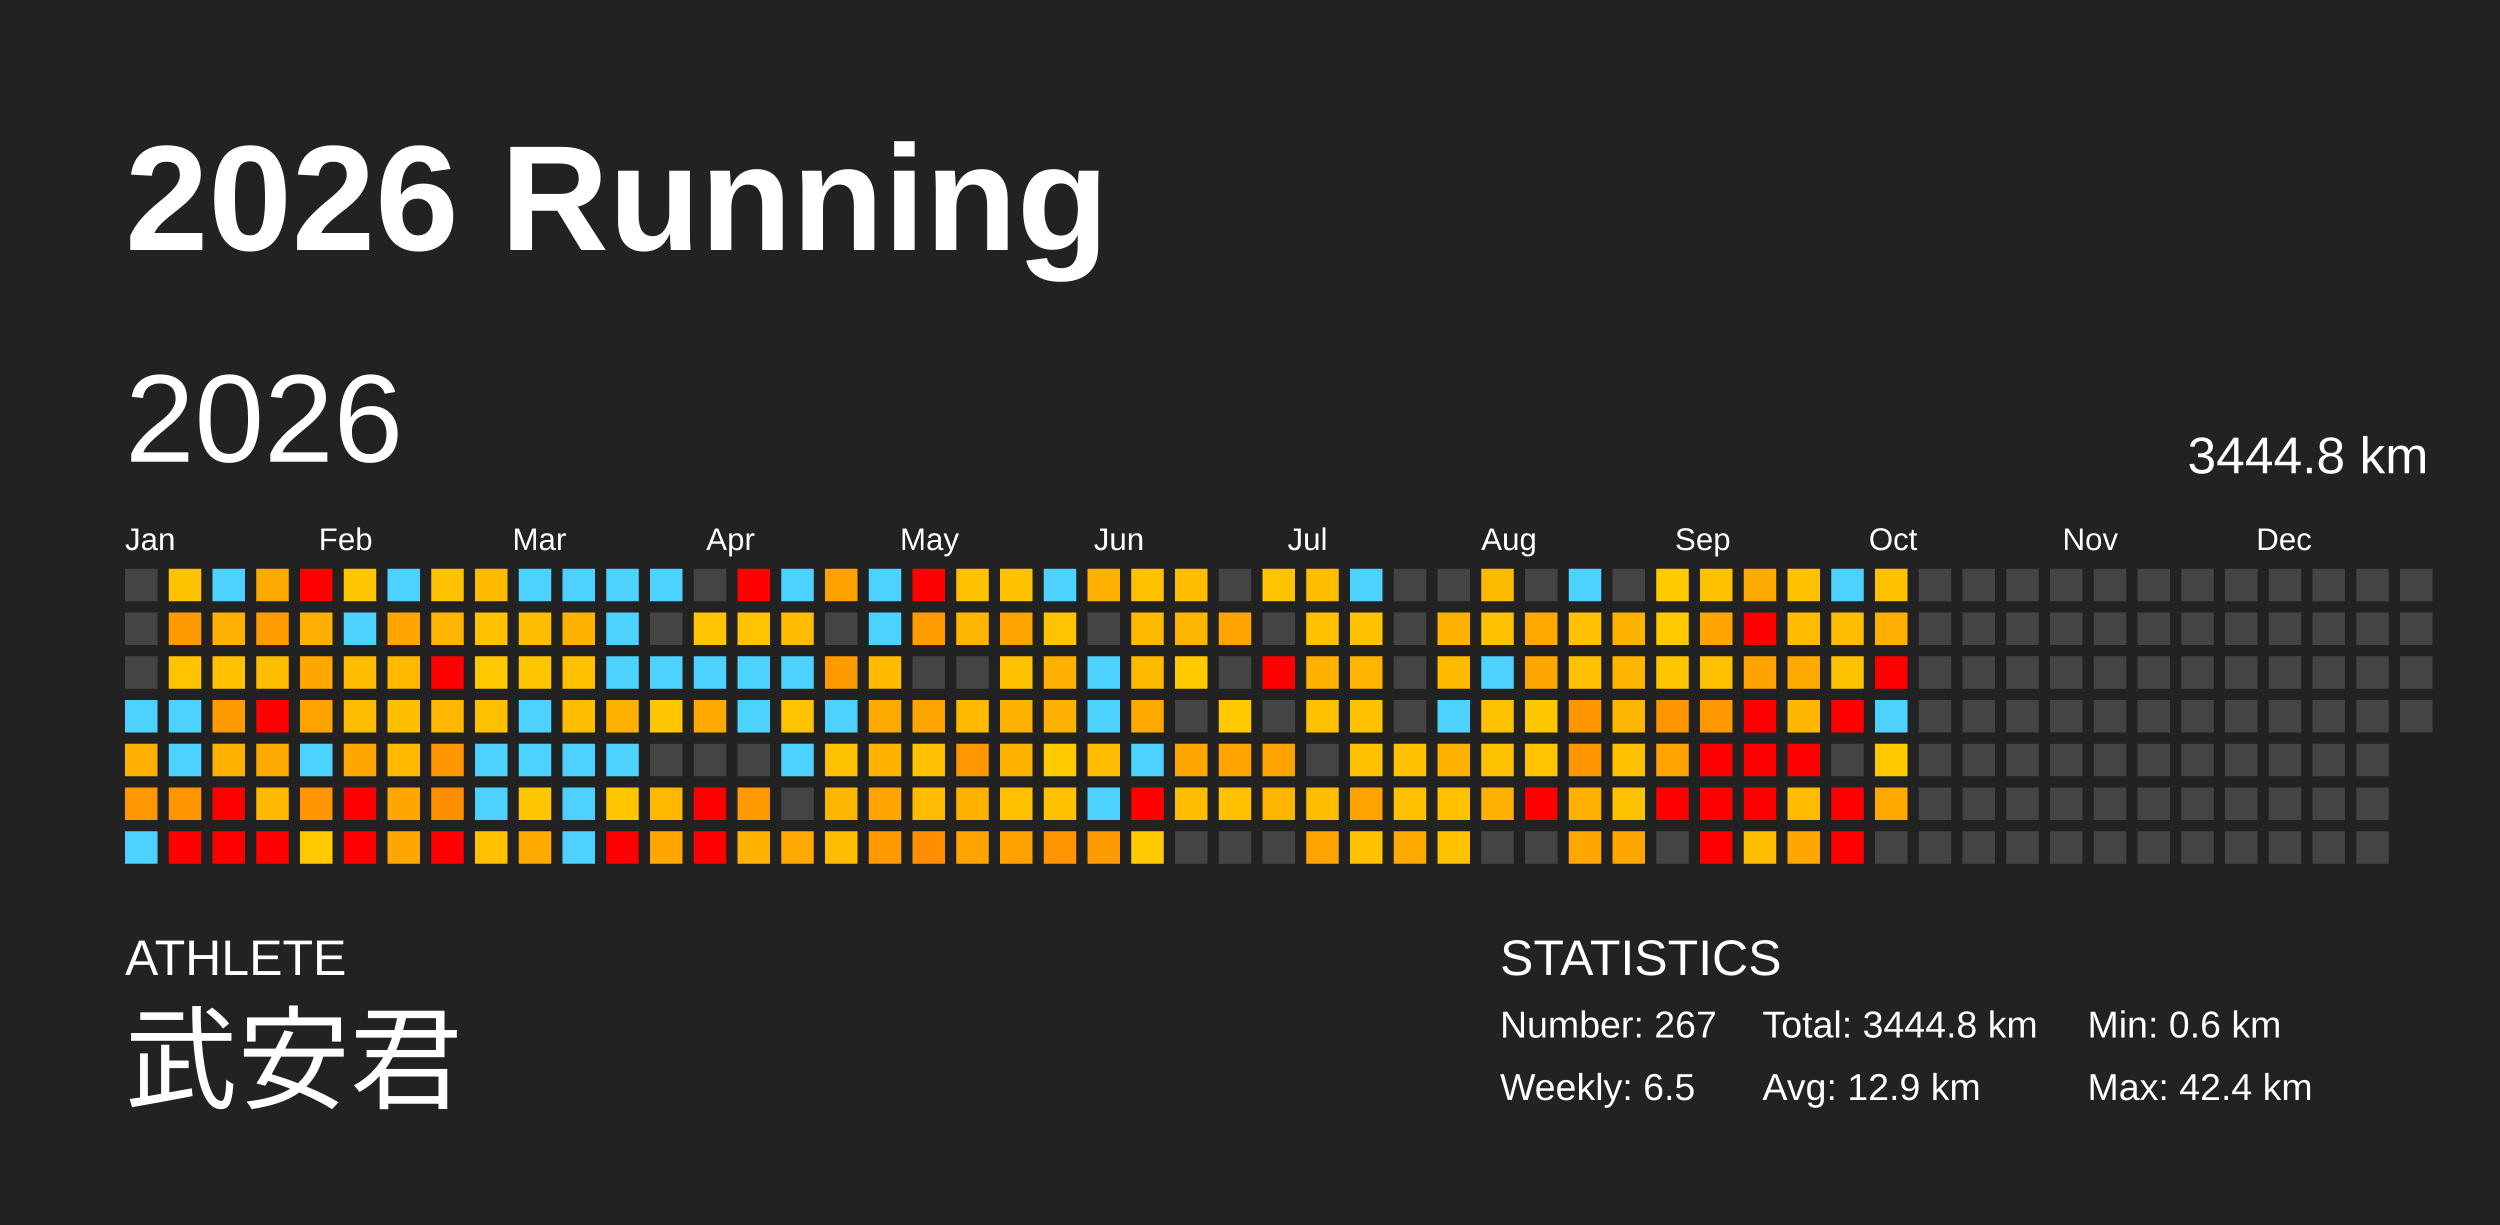
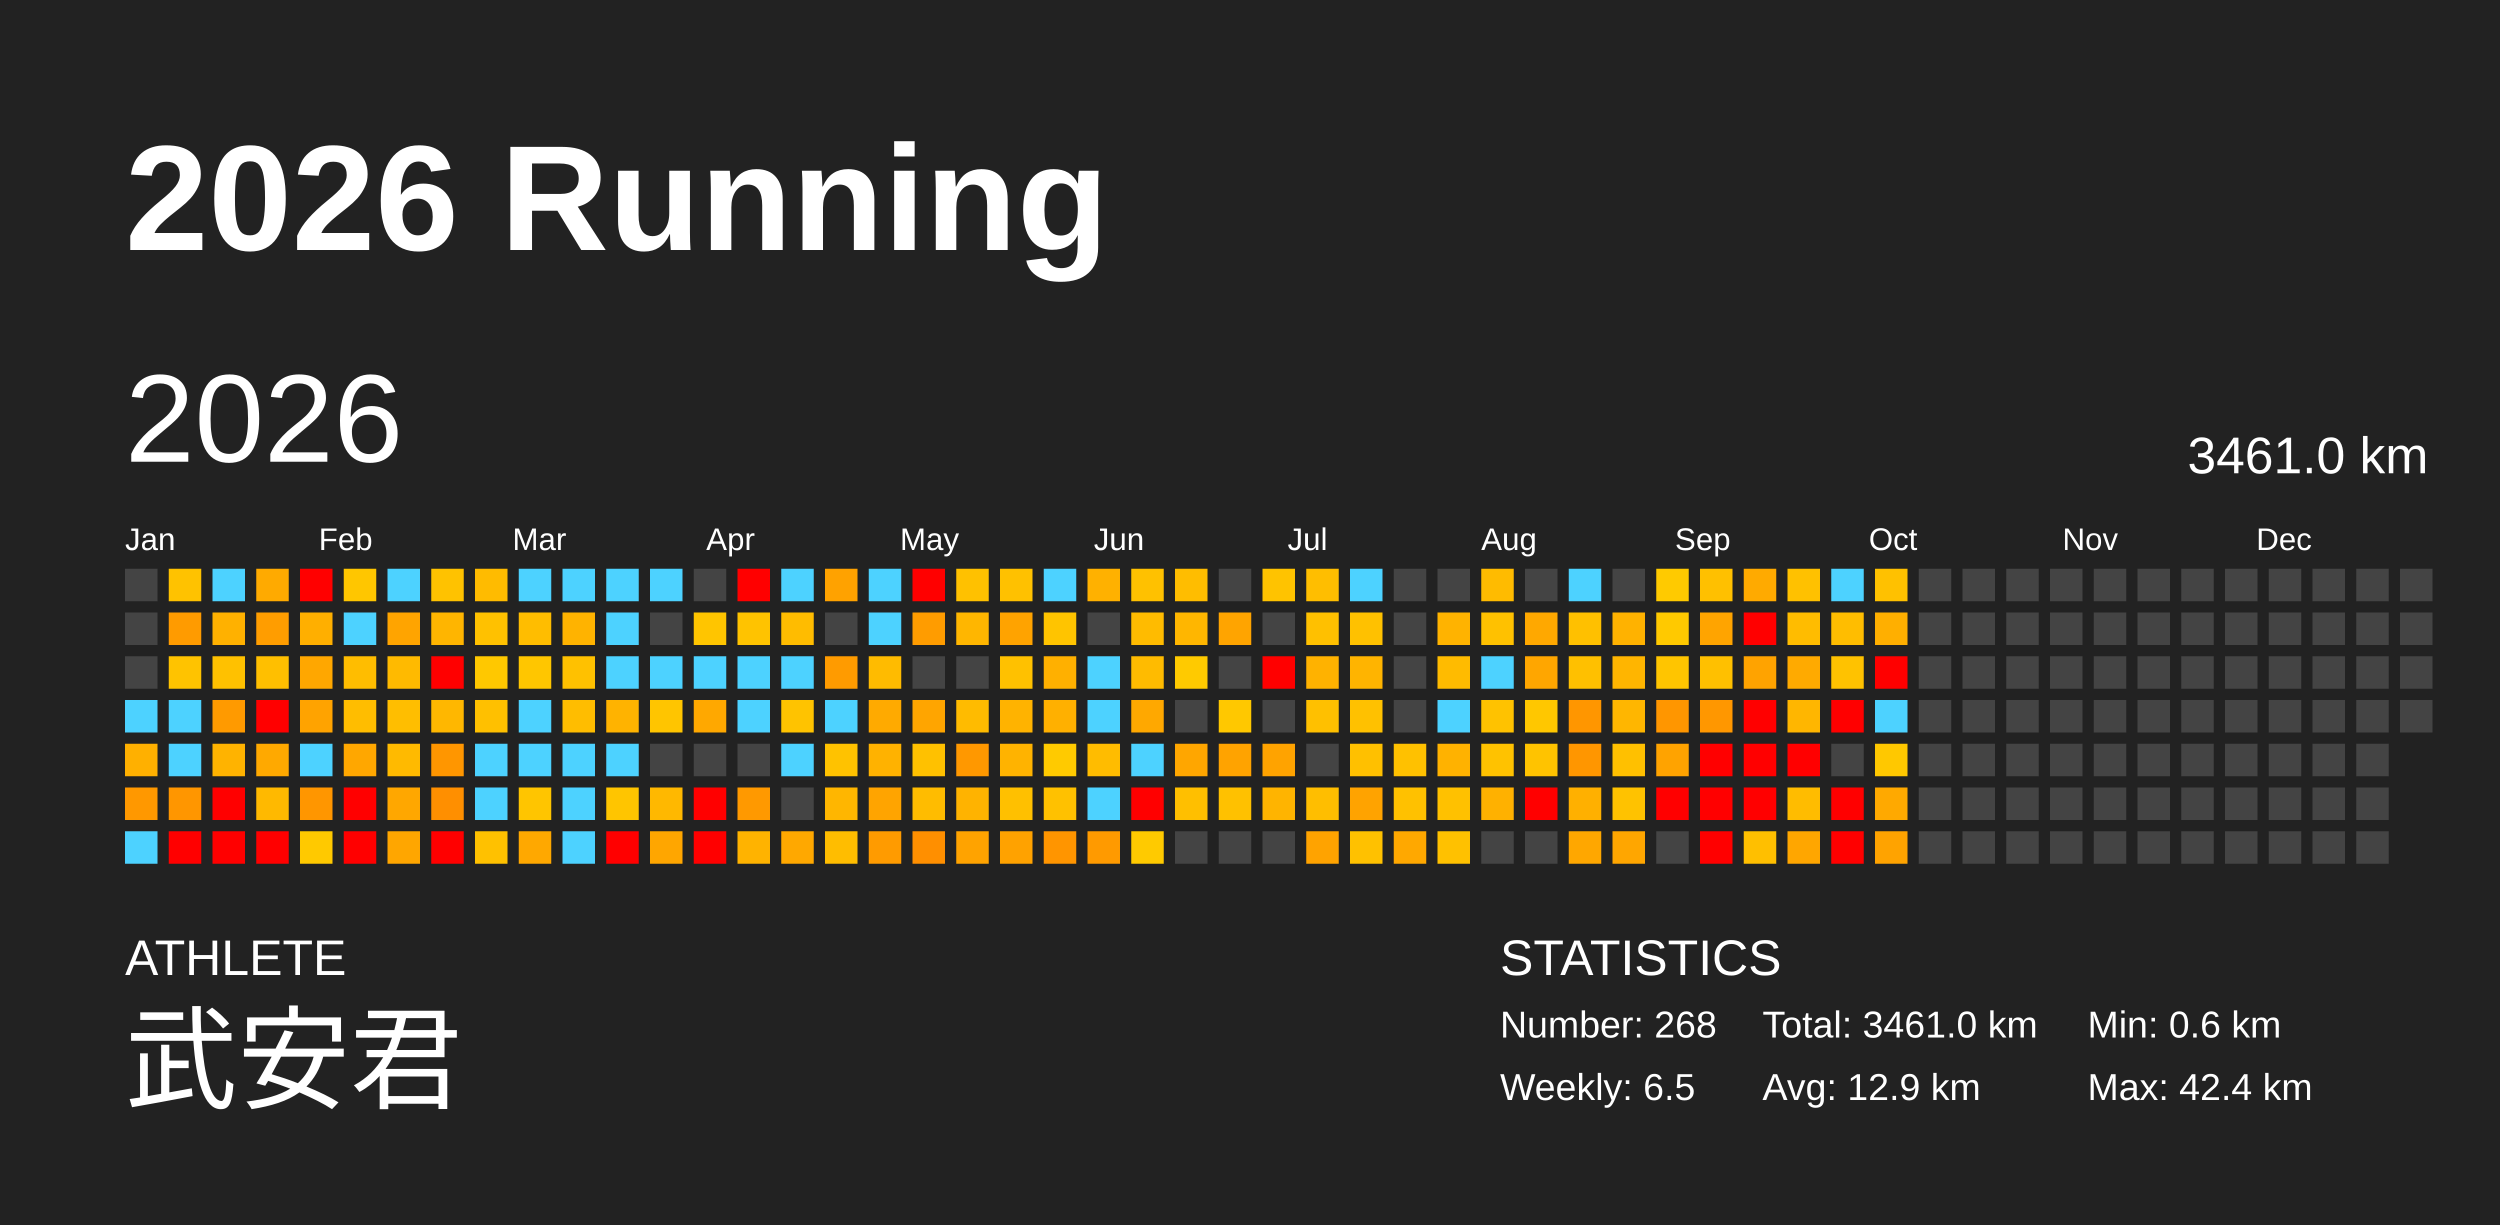
<svg xmlns="http://www.w3.org/2000/svg" baseProfile="full" height="98mm" version="1.1" viewBox="0,0,200,98" width="200mm">
  <defs />
  <rect fill="#222222" height="98" width="200" x="0" y="0" />
  <text fill="#FFFFFF" style="font-size:12px; font-family:Arial; font-weight:bold;" x="10" y="20">2026 Running</text>
  <text fill="#FFFFFF" style="font-size:4px; font-family:Arial" x="10" y="78">ATHLETE</text>
  <text fill="#FFFFFF" style="font-size:9px; font-family:Arial" x="10" y="88">武安君</text>
  <text fill="#FFFFFF" style="font-size:4px; font-family:Arial" x="120" y="78">STATISTICS</text>
-   <text fill="#FFFFFF" style="font-size:3px; font-family:Arial" x="120" y="83">Number: 267</text>
+   <text fill="#FFFFFF" style="font-size:3px; font-family:Arial" x="120" y="83">Number: 268</text>
  <text fill="#FFFFFF" style="font-size:3px; font-family:Arial" x="120" y="88">Weekly: 6.5</text>
-   <text fill="#FFFFFF" style="font-size:3px; font-family:Arial" x="141" y="83">Total: 3444.8 km</text>
+   <text fill="#FFFFFF" style="font-size:3px; font-family:Arial" x="141" y="83">Total: 3461.0 km</text>
  <text fill="#FFFFFF" style="font-size:3px; font-family:Arial" x="141" y="88">Avg: 12.9 km</text>
  <text fill="#FFFFFF" style="font-size:3px; font-family:Arial" x="167" y="83">Min: 0.6 km</text>
  <text fill="#FFFFFF" style="font-size:3px; font-family:Arial" x="167" y="88">Max: 42.4 km</text>
  <text dominant-baseline="hanging" fill="#FFFFFF" style="font-size:10.0px; font-family:Arial;" x="10" y="30">2026</text>
-   <text dominant-baseline="hanging" fill="#FFFFFF" style="font-size:4.125px; font-family:Arial;" x="175" y="35">3444.8 km</text>
+   <text dominant-baseline="hanging" fill="#FFFFFF" style="font-size:4.125px; font-family:Arial;" x="175" y="35">3461.0 km</text>
  <text fill="#FFFFFF" style="font-size:2.5px; font-family:Arial" x="10.0" y="44">Jan</text>
  <text fill="#FFFFFF" style="font-size:2.5px; font-family:Arial" x="25.5" y="44">Feb</text>
  <text fill="#FFFFFF" style="font-size:2.5px; font-family:Arial" x="41.0" y="44">Mar</text>
  <text fill="#FFFFFF" style="font-size:2.5px; font-family:Arial" x="56.5" y="44">Apr</text>
  <text fill="#FFFFFF" style="font-size:2.5px; font-family:Arial" x="72.0" y="44">May</text>
  <text fill="#FFFFFF" style="font-size:2.5px; font-family:Arial" x="87.5" y="44">Jun</text>
  <text fill="#FFFFFF" style="font-size:2.5px; font-family:Arial" x="103.0" y="44">Jul</text>
  <text fill="#FFFFFF" style="font-size:2.5px; font-family:Arial" x="118.5" y="44">Aug</text>
  <text fill="#FFFFFF" style="font-size:2.5px; font-family:Arial" x="134.0" y="44">Sep</text>
  <text fill="#FFFFFF" style="font-size:2.5px; font-family:Arial" x="149.5" y="44">Oct</text>
  <text fill="#FFFFFF" style="font-size:2.5px; font-family:Arial" x="165.0" y="44">Nov</text>
  <text fill="#FFFFFF" style="font-size:2.5px; font-family:Arial" x="180.5" y="44">Dec</text>
  <rect fill="#444444" height="2.6" width="2.6" x="10.0" y="45.5" />
  <rect fill="#444444" height="2.6" width="2.6" x="10.0" y="49.0" />
  <rect fill="#444444" height="2.6" width="2.6" x="10.0" y="52.5" />
  <rect fill="#4dd2ff" height="2.6" width="2.6" x="10.0" y="56.0" />
  <rect fill="#ffb000" height="2.6" width="2.6" x="10.0" y="59.5" />
  <rect fill="#ff9800" height="2.6" width="2.6" x="10.0" y="63.0" />
  <rect fill="#4dd2ff" height="2.6" width="2.6" x="10.0" y="66.5" />
  <rect fill="#ffc200" height="2.6" width="2.6" x="13.5" y="45.5" />
  <rect fill="#ff9b00" height="2.6" width="2.6" x="13.5" y="49.0" />
  <rect fill="#ffc300" height="2.6" width="2.6" x="13.5" y="52.5" />
  <rect fill="#4dd2ff" height="2.6" width="2.6" x="13.5" y="56.0" />
  <rect fill="#4dd2ff" height="2.6" width="2.6" x="13.5" y="59.5" />
  <rect fill="#ff9600" height="2.6" width="2.6" x="13.5" y="63.0" />
  <rect fill="red" height="2.6" width="2.6" x="13.5" y="66.5" />
  <rect fill="#4dd2ff" height="2.6" width="2.6" x="17.0" y="45.5" />
  <rect fill="#ffb100" height="2.6" width="2.6" x="17.0" y="49.0" />
  <rect fill="#ffc100" height="2.6" width="2.6" x="17.0" y="52.5" />
  <rect fill="#ff9a00" height="2.6" width="2.6" x="17.0" y="56.0" />
  <rect fill="#ffb300" height="2.6" width="2.6" x="17.0" y="59.5" />
  <rect fill="red" height="2.6" width="2.6" x="17.0" y="63.0" />
  <rect fill="red" height="2.6" width="2.6" x="17.0" y="66.5" />
  <rect fill="#ffaa00" height="2.6" width="2.6" x="20.5" y="45.5" />
  <rect fill="#ff9d00" height="2.6" width="2.6" x="20.5" y="49.0" />
  <rect fill="#ffbf00" height="2.6" width="2.6" x="20.5" y="52.5" />
  <rect fill="red" height="2.6" width="2.6" x="20.5" y="56.0" />
  <rect fill="#ffa900" height="2.6" width="2.6" x="20.5" y="59.5" />
  <rect fill="#ffb900" height="2.6" width="2.6" x="20.5" y="63.0" />
  <rect fill="red" height="2.6" width="2.6" x="20.5" y="66.5" />
  <rect fill="red" height="2.6" width="2.6" x="24.0" y="45.5" />
  <rect fill="#ffaf00" height="2.6" width="2.6" x="24.0" y="49.0" />
  <rect fill="#ffa700" height="2.6" width="2.6" x="24.0" y="52.5" />
  <rect fill="#ffa300" height="2.6" width="2.6" x="24.0" y="56.0" />
  <rect fill="#4dd2ff" height="2.6" width="2.6" x="24.0" y="59.5" />
  <rect fill="#ff9600" height="2.6" width="2.6" x="24.0" y="63.0" />
  <rect fill="#ffc900" height="2.6" width="2.6" x="24.0" y="66.5" />
  <rect fill="#ffc600" height="2.6" width="2.6" x="27.5" y="45.5" />
  <rect fill="#4dd2ff" height="2.6" width="2.6" x="27.5" y="49.0" />
  <rect fill="#ffbd00" height="2.6" width="2.6" x="27.5" y="52.5" />
  <rect fill="#ffbd00" height="2.6" width="2.6" x="27.5" y="56.0" />
  <rect fill="#ffa700" height="2.6" width="2.6" x="27.5" y="59.5" />
  <rect fill="red" height="2.6" width="2.6" x="27.5" y="63.0" />
  <rect fill="red" height="2.6" width="2.6" x="27.5" y="66.5" />
  <rect fill="#4dd2ff" height="2.6" width="2.6" x="31.0" y="45.5" />
  <rect fill="#ffa400" height="2.6" width="2.6" x="31.0" y="49.0" />
  <rect fill="#ffba00" height="2.6" width="2.6" x="31.0" y="52.5" />
  <rect fill="#ffbe00" height="2.6" width="2.6" x="31.0" y="56.0" />
  <rect fill="#ffba00" height="2.6" width="2.6" x="31.0" y="59.5" />
  <rect fill="#ffa700" height="2.6" width="2.6" x="31.0" y="63.0" />
  <rect fill="#ffa600" height="2.6" width="2.6" x="31.0" y="66.5" />
  <rect fill="#ffc200" height="2.6" width="2.6" x="34.5" y="45.5" />
  <rect fill="#ffb500" height="2.6" width="2.6" x="34.5" y="49.0" />
  <rect fill="red" height="2.6" width="2.6" x="34.5" y="52.5" />
  <rect fill="#ffb700" height="2.6" width="2.6" x="34.5" y="56.0" />
  <rect fill="#ff9600" height="2.6" width="2.6" x="34.5" y="59.5" />
  <rect fill="#ff8f00" height="2.6" width="2.6" x="34.5" y="63.0" />
  <rect fill="red" height="2.6" width="2.6" x="34.5" y="66.5" />
  <rect fill="#ffbb00" height="2.6" width="2.6" x="38.0" y="45.5" />
  <rect fill="#ffc100" height="2.6" width="2.6" x="38.0" y="49.0" />
  <rect fill="#ffc800" height="2.6" width="2.6" x="38.0" y="52.5" />
  <rect fill="#ffc000" height="2.6" width="2.6" x="38.0" y="56.0" />
  <rect fill="#4dd2ff" height="2.6" width="2.6" x="38.0" y="59.5" />
  <rect fill="#4dd2ff" height="2.6" width="2.6" x="38.0" y="63.0" />
  <rect fill="#ffc100" height="2.6" width="2.6" x="38.0" y="66.5" />
  <rect fill="#4dd2ff" height="2.6" width="2.6" x="41.5" y="45.5" />
  <rect fill="#ffbd00" height="2.6" width="2.6" x="41.5" y="49.0" />
  <rect fill="#ffc600" height="2.6" width="2.6" x="41.5" y="52.5" />
  <rect fill="#4dd2ff" height="2.6" width="2.6" x="41.5" y="56.0" />
  <rect fill="#4dd2ff" height="2.6" width="2.6" x="41.5" y="59.5" />
  <rect fill="#ffc500" height="2.6" width="2.6" x="41.5" y="63.0" />
  <rect fill="#ffa800" height="2.6" width="2.6" x="41.5" y="66.5" />
  <rect fill="#4dd2ff" height="2.6" width="2.6" x="45.0" y="45.5" />
  <rect fill="#ffb300" height="2.6" width="2.6" x="45.0" y="49.0" />
  <rect fill="#ffc100" height="2.6" width="2.6" x="45.0" y="52.5" />
  <rect fill="#ffbd00" height="2.6" width="2.6" x="45.0" y="56.0" />
  <rect fill="#4dd2ff" height="2.6" width="2.6" x="45.0" y="59.5" />
  <rect fill="#4dd2ff" height="2.6" width="2.6" x="45.0" y="63.0" />
  <rect fill="#4dd2ff" height="2.6" width="2.6" x="45.0" y="66.5" />
  <rect fill="#4dd2ff" height="2.6" width="2.6" x="48.5" y="45.5" />
  <rect fill="#4dd2ff" height="2.6" width="2.6" x="48.5" y="49.0" />
  <rect fill="#4dd2ff" height="2.6" width="2.6" x="48.5" y="52.5" />
  <rect fill="#ffb300" height="2.6" width="2.6" x="48.5" y="56.0" />
  <rect fill="#4dd2ff" height="2.6" width="2.6" x="48.5" y="59.5" />
  <rect fill="#ffc500" height="2.6" width="2.6" x="48.5" y="63.0" />
  <rect fill="red" height="2.6" width="2.6" x="48.5" y="66.5" />
  <rect fill="#4dd2ff" height="2.6" width="2.6" x="52.0" y="45.5" />
  <rect fill="#444444" height="2.6" width="2.6" x="52.0" y="49.0" />
  <rect fill="#4dd2ff" height="2.6" width="2.6" x="52.0" y="52.5" />
  <rect fill="#ffc500" height="2.6" width="2.6" x="52.0" y="56.0" />
  <rect fill="#444444" height="2.6" width="2.6" x="52.0" y="59.5" />
  <rect fill="#ffb800" height="2.6" width="2.6" x="52.0" y="63.0" />
  <rect fill="#ffa600" height="2.6" width="2.6" x="52.0" y="66.5" />
  <rect fill="#444444" height="2.6" width="2.6" x="55.5" y="45.5" />
  <rect fill="#ffc500" height="2.6" width="2.6" x="55.5" y="49.0" />
  <rect fill="#4dd2ff" height="2.6" width="2.6" x="55.5" y="52.5" />
  <rect fill="#ffa800" height="2.6" width="2.6" x="55.5" y="56.0" />
  <rect fill="#444444" height="2.6" width="2.6" x="55.5" y="59.5" />
  <rect fill="red" height="2.6" width="2.6" x="55.5" y="63.0" />
  <rect fill="red" height="2.6" width="2.6" x="55.5" y="66.5" />
  <rect fill="red" height="2.6" width="2.6" x="59.0" y="45.5" />
  <rect fill="#ffc300" height="2.6" width="2.6" x="59.0" y="49.0" />
  <rect fill="#4dd2ff" height="2.6" width="2.6" x="59.0" y="52.5" />
  <rect fill="#4dd2ff" height="2.6" width="2.6" x="59.0" y="56.0" />
  <rect fill="#444444" height="2.6" width="2.6" x="59.0" y="59.5" />
  <rect fill="#ff9900" height="2.6" width="2.6" x="59.0" y="63.0" />
  <rect fill="#ffb300" height="2.6" width="2.6" x="59.0" y="66.5" />
  <rect fill="#4dd2ff" height="2.6" width="2.6" x="62.5" y="45.5" />
  <rect fill="#ffbc00" height="2.6" width="2.6" x="62.5" y="49.0" />
  <rect fill="#4dd2ff" height="2.6" width="2.6" x="62.5" y="52.5" />
  <rect fill="#ffc300" height="2.6" width="2.6" x="62.5" y="56.0" />
  <rect fill="#4dd2ff" height="2.6" width="2.6" x="62.5" y="59.5" />
  <rect fill="#444444" height="2.6" width="2.6" x="62.5" y="63.0" />
  <rect fill="#ffa800" height="2.6" width="2.6" x="62.5" y="66.5" />
  <rect fill="#ffa200" height="2.6" width="2.6" x="66.0" y="45.5" />
  <rect fill="#444444" height="2.6" width="2.6" x="66.0" y="49.0" />
  <rect fill="#ff9b00" height="2.6" width="2.6" x="66.0" y="52.5" />
  <rect fill="#4dd2ff" height="2.6" width="2.6" x="66.0" y="56.0" />
  <rect fill="#ffc200" height="2.6" width="2.6" x="66.0" y="59.5" />
  <rect fill="#ffb600" height="2.6" width="2.6" x="66.0" y="63.0" />
  <rect fill="#ffbd00" height="2.6" width="2.6" x="66.0" y="66.5" />
  <rect fill="#4dd2ff" height="2.6" width="2.6" x="69.5" y="45.5" />
  <rect fill="#4dd2ff" height="2.6" width="2.6" x="69.5" y="49.0" />
  <rect fill="#ffbb00" height="2.6" width="2.6" x="69.5" y="52.5" />
  <rect fill="#ffaa00" height="2.6" width="2.6" x="69.5" y="56.0" />
  <rect fill="#ffb200" height="2.6" width="2.6" x="69.5" y="59.5" />
  <rect fill="#ffa400" height="2.6" width="2.6" x="69.5" y="63.0" />
  <rect fill="#ff9b00" height="2.6" width="2.6" x="69.5" y="66.5" />
  <rect fill="red" height="2.6" width="2.6" x="73.0" y="45.5" />
  <rect fill="#ff9c00" height="2.6" width="2.6" x="73.0" y="49.0" />
  <rect fill="#444444" height="2.6" width="2.6" x="73.0" y="52.5" />
  <rect fill="#ffa500" height="2.6" width="2.6" x="73.0" y="56.0" />
  <rect fill="#ffc100" height="2.6" width="2.6" x="73.0" y="59.5" />
  <rect fill="#ffbc00" height="2.6" width="2.6" x="73.0" y="63.0" />
  <rect fill="#ff8f00" height="2.6" width="2.6" x="73.0" y="66.5" />
  <rect fill="#ffc100" height="2.6" width="2.6" x="76.5" y="45.5" />
  <rect fill="#ffb600" height="2.6" width="2.6" x="76.5" y="49.0" />
  <rect fill="#444444" height="2.6" width="2.6" x="76.5" y="52.5" />
  <rect fill="#ffbb00" height="2.6" width="2.6" x="76.5" y="56.0" />
  <rect fill="#ff9800" height="2.6" width="2.6" x="76.5" y="59.5" />
  <rect fill="#ffb300" height="2.6" width="2.6" x="76.5" y="63.0" />
  <rect fill="#ffa300" height="2.6" width="2.6" x="76.5" y="66.5" />
  <rect fill="#ffc100" height="2.6" width="2.6" x="80.0" y="45.5" />
  <rect fill="#ffa300" height="2.6" width="2.6" x="80.0" y="49.0" />
  <rect fill="#ffc100" height="2.6" width="2.6" x="80.0" y="52.5" />
  <rect fill="#ffb300" height="2.6" width="2.6" x="80.0" y="56.0" />
  <rect fill="#ffb300" height="2.6" width="2.6" x="80.0" y="59.5" />
  <rect fill="#ffc000" height="2.6" width="2.6" x="80.0" y="63.0" />
  <rect fill="#ffa200" height="2.6" width="2.6" x="80.0" y="66.5" />
  <rect fill="#4dd2ff" height="2.6" width="2.6" x="83.5" y="45.5" />
  <rect fill="#ffc400" height="2.6" width="2.6" x="83.5" y="49.0" />
  <rect fill="#ffb000" height="2.6" width="2.6" x="83.5" y="52.5" />
  <rect fill="#ffb000" height="2.6" width="2.6" x="83.5" y="56.0" />
  <rect fill="#ffca00" height="2.6" width="2.6" x="83.5" y="59.5" />
  <rect fill="#ffc100" height="2.6" width="2.6" x="83.5" y="63.0" />
  <rect fill="#ff9500" height="2.6" width="2.6" x="83.5" y="66.5" />
  <rect fill="#ffb100" height="2.6" width="2.6" x="87.0" y="45.5" />
  <rect fill="#444444" height="2.6" width="2.6" x="87.0" y="49.0" />
  <rect fill="#4dd2ff" height="2.6" width="2.6" x="87.0" y="52.5" />
  <rect fill="#4dd2ff" height="2.6" width="2.6" x="87.0" y="56.0" />
  <rect fill="#ffbc00" height="2.6" width="2.6" x="87.0" y="59.5" />
  <rect fill="#4dd2ff" height="2.6" width="2.6" x="87.0" y="63.0" />
  <rect fill="#ff9a00" height="2.6" width="2.6" x="87.0" y="66.5" />
  <rect fill="#ffc100" height="2.6" width="2.6" x="90.5" y="45.5" />
  <rect fill="#ffbb00" height="2.6" width="2.6" x="90.5" y="49.0" />
  <rect fill="#ffbb00" height="2.6" width="2.6" x="90.5" y="52.5" />
  <rect fill="#ffa800" height="2.6" width="2.6" x="90.5" y="56.0" />
  <rect fill="#4dd2ff" height="2.6" width="2.6" x="90.5" y="59.5" />
  <rect fill="red" height="2.6" width="2.6" x="90.5" y="63.0" />
  <rect fill="#ffca00" height="2.6" width="2.6" x="90.5" y="66.5" />
  <rect fill="#ffbd00" height="2.6" width="2.6" x="94.0" y="45.5" />
  <rect fill="#ffb600" height="2.6" width="2.6" x="94.0" y="49.0" />
  <rect fill="#ffca00" height="2.6" width="2.6" x="94.0" y="52.5" />
  <rect fill="#444444" height="2.6" width="2.6" x="94.0" y="56.0" />
  <rect fill="#ffa600" height="2.6" width="2.6" x="94.0" y="59.5" />
  <rect fill="#ffbf00" height="2.6" width="2.6" x="94.0" y="63.0" />
  <rect fill="#444444" height="2.6" width="2.6" x="94.0" y="66.5" />
  <rect fill="#444444" height="2.6" width="2.6" x="97.5" y="45.5" />
  <rect fill="#ffa400" height="2.6" width="2.6" x="97.5" y="49.0" />
  <rect fill="#444444" height="2.6" width="2.6" x="97.5" y="52.5" />
  <rect fill="#ffc800" height="2.6" width="2.6" x="97.5" y="56.0" />
  <rect fill="#ffa300" height="2.6" width="2.6" x="97.5" y="59.5" />
  <rect fill="#ffc100" height="2.6" width="2.6" x="97.5" y="63.0" />
  <rect fill="#444444" height="2.6" width="2.6" x="97.5" y="66.5" />
  <rect fill="#ffc300" height="2.6" width="2.6" x="101.0" y="45.5" />
  <rect fill="#444444" height="2.6" width="2.6" x="101.0" y="49.0" />
  <rect fill="red" height="2.6" width="2.6" x="101.0" y="52.5" />
  <rect fill="#444444" height="2.6" width="2.6" x="101.0" y="56.0" />
  <rect fill="#ffa300" height="2.6" width="2.6" x="101.0" y="59.5" />
  <rect fill="#ffb400" height="2.6" width="2.6" x="101.0" y="63.0" />
  <rect fill="#444444" height="2.6" width="2.6" x="101.0" y="66.5" />
  <rect fill="#ffbe00" height="2.6" width="2.6" x="104.5" y="45.5" />
  <rect fill="#ffc000" height="2.6" width="2.6" x="104.5" y="49.0" />
  <rect fill="#ffb200" height="2.6" width="2.6" x="104.5" y="52.5" />
  <rect fill="#ffc000" height="2.6" width="2.6" x="104.5" y="56.0" />
  <rect fill="#444444" height="2.6" width="2.6" x="104.5" y="59.5" />
  <rect fill="#ffbe00" height="2.6" width="2.6" x="104.5" y="63.0" />
  <rect fill="#ffa300" height="2.6" width="2.6" x="104.5" y="66.5" />
  <rect fill="#4dd2ff" height="2.6" width="2.6" x="108.0" y="45.5" />
  <rect fill="#ffc100" height="2.6" width="2.6" x="108.0" y="49.0" />
  <rect fill="#ffb400" height="2.6" width="2.6" x="108.0" y="52.5" />
  <rect fill="#ffc100" height="2.6" width="2.6" x="108.0" y="56.0" />
  <rect fill="#ffc000" height="2.6" width="2.6" x="108.0" y="59.5" />
  <rect fill="#ffa300" height="2.6" width="2.6" x="108.0" y="63.0" />
  <rect fill="#ffc100" height="2.6" width="2.6" x="108.0" y="66.5" />
  <rect fill="#444444" height="2.6" width="2.6" x="111.5" y="45.5" />
  <rect fill="#444444" height="2.6" width="2.6" x="111.5" y="49.0" />
  <rect fill="#444444" height="2.6" width="2.6" x="111.5" y="52.5" />
  <rect fill="#444444" height="2.6" width="2.6" x="111.5" y="56.0" />
  <rect fill="#ffc100" height="2.6" width="2.6" x="111.5" y="59.5" />
  <rect fill="#ffc100" height="2.6" width="2.6" x="111.5" y="63.0" />
  <rect fill="#ffa800" height="2.6" width="2.6" x="111.5" y="66.5" />
  <rect fill="#444444" height="2.6" width="2.6" x="115.0" y="45.5" />
  <rect fill="#ffb300" height="2.6" width="2.6" x="115.0" y="49.0" />
  <rect fill="#ffbb00" height="2.6" width="2.6" x="115.0" y="52.5" />
  <rect fill="#4dd2ff" height="2.6" width="2.6" x="115.0" y="56.0" />
  <rect fill="#ffb200" height="2.6" width="2.6" x="115.0" y="59.5" />
  <rect fill="#ffc100" height="2.6" width="2.6" x="115.0" y="63.0" />
  <rect fill="#ffc100" height="2.6" width="2.6" x="115.0" y="66.5" />
  <rect fill="#ffbb00" height="2.6" width="2.6" x="118.5" y="45.5" />
  <rect fill="#ffc100" height="2.6" width="2.6" x="118.5" y="49.0" />
  <rect fill="#4dd2ff" height="2.6" width="2.6" x="118.5" y="52.5" />
  <rect fill="#ffc200" height="2.6" width="2.6" x="118.5" y="56.0" />
  <rect fill="#ffc200" height="2.6" width="2.6" x="118.5" y="59.5" />
  <rect fill="#ffb100" height="2.6" width="2.6" x="118.5" y="63.0" />
  <rect fill="#444444" height="2.6" width="2.6" x="118.5" y="66.5" />
  <rect fill="#444444" height="2.6" width="2.6" x="122.0" y="45.5" />
  <rect fill="#ffa800" height="2.6" width="2.6" x="122.0" y="49.0" />
  <rect fill="#ffa600" height="2.6" width="2.6" x="122.0" y="52.5" />
  <rect fill="#ffc700" height="2.6" width="2.6" x="122.0" y="56.0" />
  <rect fill="#ffc300" height="2.6" width="2.6" x="122.0" y="59.5" />
  <rect fill="red" height="2.6" width="2.6" x="122.0" y="63.0" />
  <rect fill="#444444" height="2.6" width="2.6" x="122.0" y="66.5" />
  <rect fill="#4dd2ff" height="2.6" width="2.6" x="125.5" y="45.5" />
  <rect fill="#ffc000" height="2.6" width="2.6" x="125.5" y="49.0" />
  <rect fill="#ffc000" height="2.6" width="2.6" x="125.5" y="52.5" />
  <rect fill="#ff9600" height="2.6" width="2.6" x="125.5" y="56.0" />
  <rect fill="#ff9600" height="2.6" width="2.6" x="125.5" y="59.5" />
  <rect fill="#ffb000" height="2.6" width="2.6" x="125.5" y="63.0" />
  <rect fill="#ffa700" height="2.6" width="2.6" x="125.5" y="66.5" />
  <rect fill="#444444" height="2.6" width="2.6" x="129.0" y="45.5" />
  <rect fill="#ffb200" height="2.6" width="2.6" x="129.0" y="49.0" />
  <rect fill="#ffb500" height="2.6" width="2.6" x="129.0" y="52.5" />
  <rect fill="#ffb600" height="2.6" width="2.6" x="129.0" y="56.0" />
  <rect fill="#ffc000" height="2.6" width="2.6" x="129.0" y="59.5" />
  <rect fill="#ffc200" height="2.6" width="2.6" x="129.0" y="63.0" />
  <rect fill="#ffa600" height="2.6" width="2.6" x="129.0" y="66.5" />
  <rect fill="#ffca00" height="2.6" width="2.6" x="132.5" y="45.5" />
  <rect fill="#ffc900" height="2.6" width="2.6" x="132.5" y="49.0" />
  <rect fill="#ffc500" height="2.6" width="2.6" x="132.5" y="52.5" />
  <rect fill="#ff9600" height="2.6" width="2.6" x="132.5" y="56.0" />
  <rect fill="#ffa300" height="2.6" width="2.6" x="132.5" y="59.5" />
  <rect fill="red" height="2.6" width="2.6" x="132.5" y="63.0" />
  <rect fill="#444444" height="2.6" width="2.6" x="132.5" y="66.5" />
  <rect fill="#ffc000" height="2.6" width="2.6" x="136.0" y="45.5" />
  <rect fill="#ffa400" height="2.6" width="2.6" x="136.0" y="49.0" />
  <rect fill="#ffc000" height="2.6" width="2.6" x="136.0" y="52.5" />
  <rect fill="#ff9700" height="2.6" width="2.6" x="136.0" y="56.0" />
  <rect fill="red" height="2.6" width="2.6" x="136.0" y="59.5" />
  <rect fill="red" height="2.6" width="2.6" x="136.0" y="63.0" />
  <rect fill="red" height="2.6" width="2.6" x="136.0" y="66.5" />
  <rect fill="#ffaa00" height="2.6" width="2.6" x="139.5" y="45.5" />
  <rect fill="red" height="2.6" width="2.6" x="139.5" y="49.0" />
  <rect fill="#ffa300" height="2.6" width="2.6" x="139.5" y="52.5" />
  <rect fill="red" height="2.6" width="2.6" x="139.5" y="56.0" />
  <rect fill="red" height="2.6" width="2.6" x="139.5" y="59.5" />
  <rect fill="red" height="2.6" width="2.6" x="139.5" y="63.0" />
  <rect fill="#ffbf00" height="2.6" width="2.6" x="139.5" y="66.5" />
  <rect fill="#ffc100" height="2.6" width="2.6" x="143.0" y="45.5" />
  <rect fill="#ffbc00" height="2.6" width="2.6" x="143.0" y="49.0" />
  <rect fill="#ffaa00" height="2.6" width="2.6" x="143.0" y="52.5" />
  <rect fill="#ffb600" height="2.6" width="2.6" x="143.0" y="56.0" />
  <rect fill="red" height="2.6" width="2.6" x="143.0" y="59.5" />
  <rect fill="#ffbc00" height="2.6" width="2.6" x="143.0" y="63.0" />
  <rect fill="#ffa600" height="2.6" width="2.6" x="143.0" y="66.5" />
  <rect fill="#4dd2ff" height="2.6" width="2.6" x="146.5" y="45.5" />
  <rect fill="#ffbd00" height="2.6" width="2.6" x="146.5" y="49.0" />
  <rect fill="#ffc200" height="2.6" width="2.6" x="146.5" y="52.5" />
  <rect fill="red" height="2.6" width="2.6" x="146.5" y="56.0" />
  <rect fill="#444444" height="2.6" width="2.6" x="146.5" y="59.5" />
  <rect fill="red" height="2.6" width="2.6" x="146.5" y="63.0" />
  <rect fill="red" height="2.6" width="2.6" x="146.5" y="66.5" />
  <rect fill="#ffc100" height="2.6" width="2.6" x="150.0" y="45.5" />
  <rect fill="#ffaf00" height="2.6" width="2.6" x="150.0" y="49.0" />
  <rect fill="red" height="2.6" width="2.6" x="150.0" y="52.5" />
  <rect fill="#4dd2ff" height="2.6" width="2.6" x="150.0" y="56.0" />
  <rect fill="#ffc800" height="2.6" width="2.6" x="150.0" y="59.5" />
  <rect fill="#ffa900" height="2.6" width="2.6" x="150.0" y="63.0" />
-   <rect fill="#444444" height="2.6" width="2.6" x="150.0" y="66.5" />
+   <rect fill="#ffa300" height="2.6" width="2.6" x="150.0" y="66.5" />
  <rect fill="#444444" height="2.6" width="2.6" x="153.5" y="45.5" />
  <rect fill="#444444" height="2.6" width="2.6" x="153.5" y="49.0" />
  <rect fill="#444444" height="2.6" width="2.6" x="153.5" y="52.5" />
  <rect fill="#444444" height="2.6" width="2.6" x="153.5" y="56.0" />
  <rect fill="#444444" height="2.6" width="2.6" x="153.5" y="59.5" />
  <rect fill="#444444" height="2.6" width="2.6" x="153.5" y="63.0" />
  <rect fill="#444444" height="2.6" width="2.6" x="153.5" y="66.5" />
  <rect fill="#444444" height="2.6" width="2.6" x="157.0" y="45.5" />
  <rect fill="#444444" height="2.6" width="2.6" x="157.0" y="49.0" />
  <rect fill="#444444" height="2.6" width="2.6" x="157.0" y="52.5" />
  <rect fill="#444444" height="2.6" width="2.6" x="157.0" y="56.0" />
  <rect fill="#444444" height="2.6" width="2.6" x="157.0" y="59.5" />
  <rect fill="#444444" height="2.6" width="2.6" x="157.0" y="63.0" />
  <rect fill="#444444" height="2.6" width="2.6" x="157.0" y="66.5" />
  <rect fill="#444444" height="2.6" width="2.6" x="160.5" y="45.5" />
  <rect fill="#444444" height="2.6" width="2.6" x="160.5" y="49.0" />
  <rect fill="#444444" height="2.6" width="2.6" x="160.5" y="52.5" />
  <rect fill="#444444" height="2.6" width="2.6" x="160.5" y="56.0" />
  <rect fill="#444444" height="2.6" width="2.6" x="160.5" y="59.5" />
  <rect fill="#444444" height="2.6" width="2.6" x="160.5" y="63.0" />
  <rect fill="#444444" height="2.6" width="2.6" x="160.5" y="66.5" />
  <rect fill="#444444" height="2.6" width="2.6" x="164.0" y="45.5" />
  <rect fill="#444444" height="2.6" width="2.6" x="164.0" y="49.0" />
  <rect fill="#444444" height="2.6" width="2.6" x="164.0" y="52.5" />
  <rect fill="#444444" height="2.6" width="2.6" x="164.0" y="56.0" />
  <rect fill="#444444" height="2.6" width="2.6" x="164.0" y="59.5" />
  <rect fill="#444444" height="2.6" width="2.6" x="164.0" y="63.0" />
  <rect fill="#444444" height="2.6" width="2.6" x="164.0" y="66.5" />
  <rect fill="#444444" height="2.6" width="2.6" x="167.5" y="45.5" />
  <rect fill="#444444" height="2.6" width="2.6" x="167.5" y="49.0" />
  <rect fill="#444444" height="2.6" width="2.6" x="167.5" y="52.5" />
  <rect fill="#444444" height="2.6" width="2.6" x="167.5" y="56.0" />
  <rect fill="#444444" height="2.6" width="2.6" x="167.5" y="59.5" />
  <rect fill="#444444" height="2.6" width="2.6" x="167.5" y="63.0" />
  <rect fill="#444444" height="2.6" width="2.6" x="167.5" y="66.5" />
  <rect fill="#444444" height="2.6" width="2.6" x="171.0" y="45.5" />
  <rect fill="#444444" height="2.6" width="2.6" x="171.0" y="49.0" />
  <rect fill="#444444" height="2.6" width="2.6" x="171.0" y="52.5" />
  <rect fill="#444444" height="2.6" width="2.6" x="171.0" y="56.0" />
  <rect fill="#444444" height="2.6" width="2.6" x="171.0" y="59.5" />
  <rect fill="#444444" height="2.6" width="2.6" x="171.0" y="63.0" />
  <rect fill="#444444" height="2.6" width="2.6" x="171.0" y="66.5" />
  <rect fill="#444444" height="2.6" width="2.6" x="174.5" y="45.5" />
  <rect fill="#444444" height="2.6" width="2.6" x="174.5" y="49.0" />
  <rect fill="#444444" height="2.6" width="2.6" x="174.5" y="52.5" />
  <rect fill="#444444" height="2.6" width="2.6" x="174.5" y="56.0" />
  <rect fill="#444444" height="2.6" width="2.6" x="174.5" y="59.5" />
  <rect fill="#444444" height="2.6" width="2.6" x="174.5" y="63.0" />
  <rect fill="#444444" height="2.6" width="2.6" x="174.5" y="66.5" />
  <rect fill="#444444" height="2.6" width="2.6" x="178.0" y="45.5" />
  <rect fill="#444444" height="2.6" width="2.6" x="178.0" y="49.0" />
  <rect fill="#444444" height="2.6" width="2.6" x="178.0" y="52.5" />
  <rect fill="#444444" height="2.6" width="2.6" x="178.0" y="56.0" />
  <rect fill="#444444" height="2.6" width="2.6" x="178.0" y="59.5" />
  <rect fill="#444444" height="2.6" width="2.6" x="178.0" y="63.0" />
  <rect fill="#444444" height="2.6" width="2.6" x="178.0" y="66.5" />
  <rect fill="#444444" height="2.6" width="2.6" x="181.5" y="45.5" />
  <rect fill="#444444" height="2.6" width="2.6" x="181.5" y="49.0" />
  <rect fill="#444444" height="2.6" width="2.6" x="181.5" y="52.5" />
  <rect fill="#444444" height="2.6" width="2.6" x="181.5" y="56.0" />
  <rect fill="#444444" height="2.6" width="2.6" x="181.5" y="59.5" />
  <rect fill="#444444" height="2.6" width="2.6" x="181.5" y="63.0" />
  <rect fill="#444444" height="2.6" width="2.6" x="181.5" y="66.5" />
  <rect fill="#444444" height="2.6" width="2.6" x="185.0" y="45.5" />
  <rect fill="#444444" height="2.6" width="2.6" x="185.0" y="49.0" />
  <rect fill="#444444" height="2.6" width="2.6" x="185.0" y="52.5" />
  <rect fill="#444444" height="2.6" width="2.6" x="185.0" y="56.0" />
  <rect fill="#444444" height="2.6" width="2.6" x="185.0" y="59.5" />
  <rect fill="#444444" height="2.6" width="2.6" x="185.0" y="63.0" />
  <rect fill="#444444" height="2.6" width="2.6" x="185.0" y="66.5" />
  <rect fill="#444444" height="2.6" width="2.6" x="188.5" y="45.5" />
  <rect fill="#444444" height="2.6" width="2.6" x="188.5" y="49.0" />
  <rect fill="#444444" height="2.6" width="2.6" x="188.5" y="52.5" />
  <rect fill="#444444" height="2.6" width="2.6" x="188.5" y="56.0" />
  <rect fill="#444444" height="2.6" width="2.6" x="188.5" y="59.5" />
  <rect fill="#444444" height="2.6" width="2.6" x="188.5" y="63.0" />
  <rect fill="#444444" height="2.6" width="2.6" x="188.5" y="66.5" />
  <rect fill="#444444" height="2.6" width="2.6" x="192.0" y="45.5" />
  <rect fill="#444444" height="2.6" width="2.6" x="192.0" y="49.0" />
  <rect fill="#444444" height="2.6" width="2.6" x="192.0" y="52.5" />
  <rect fill="#444444" height="2.6" width="2.6" x="192.0" y="56.0" />
</svg>
